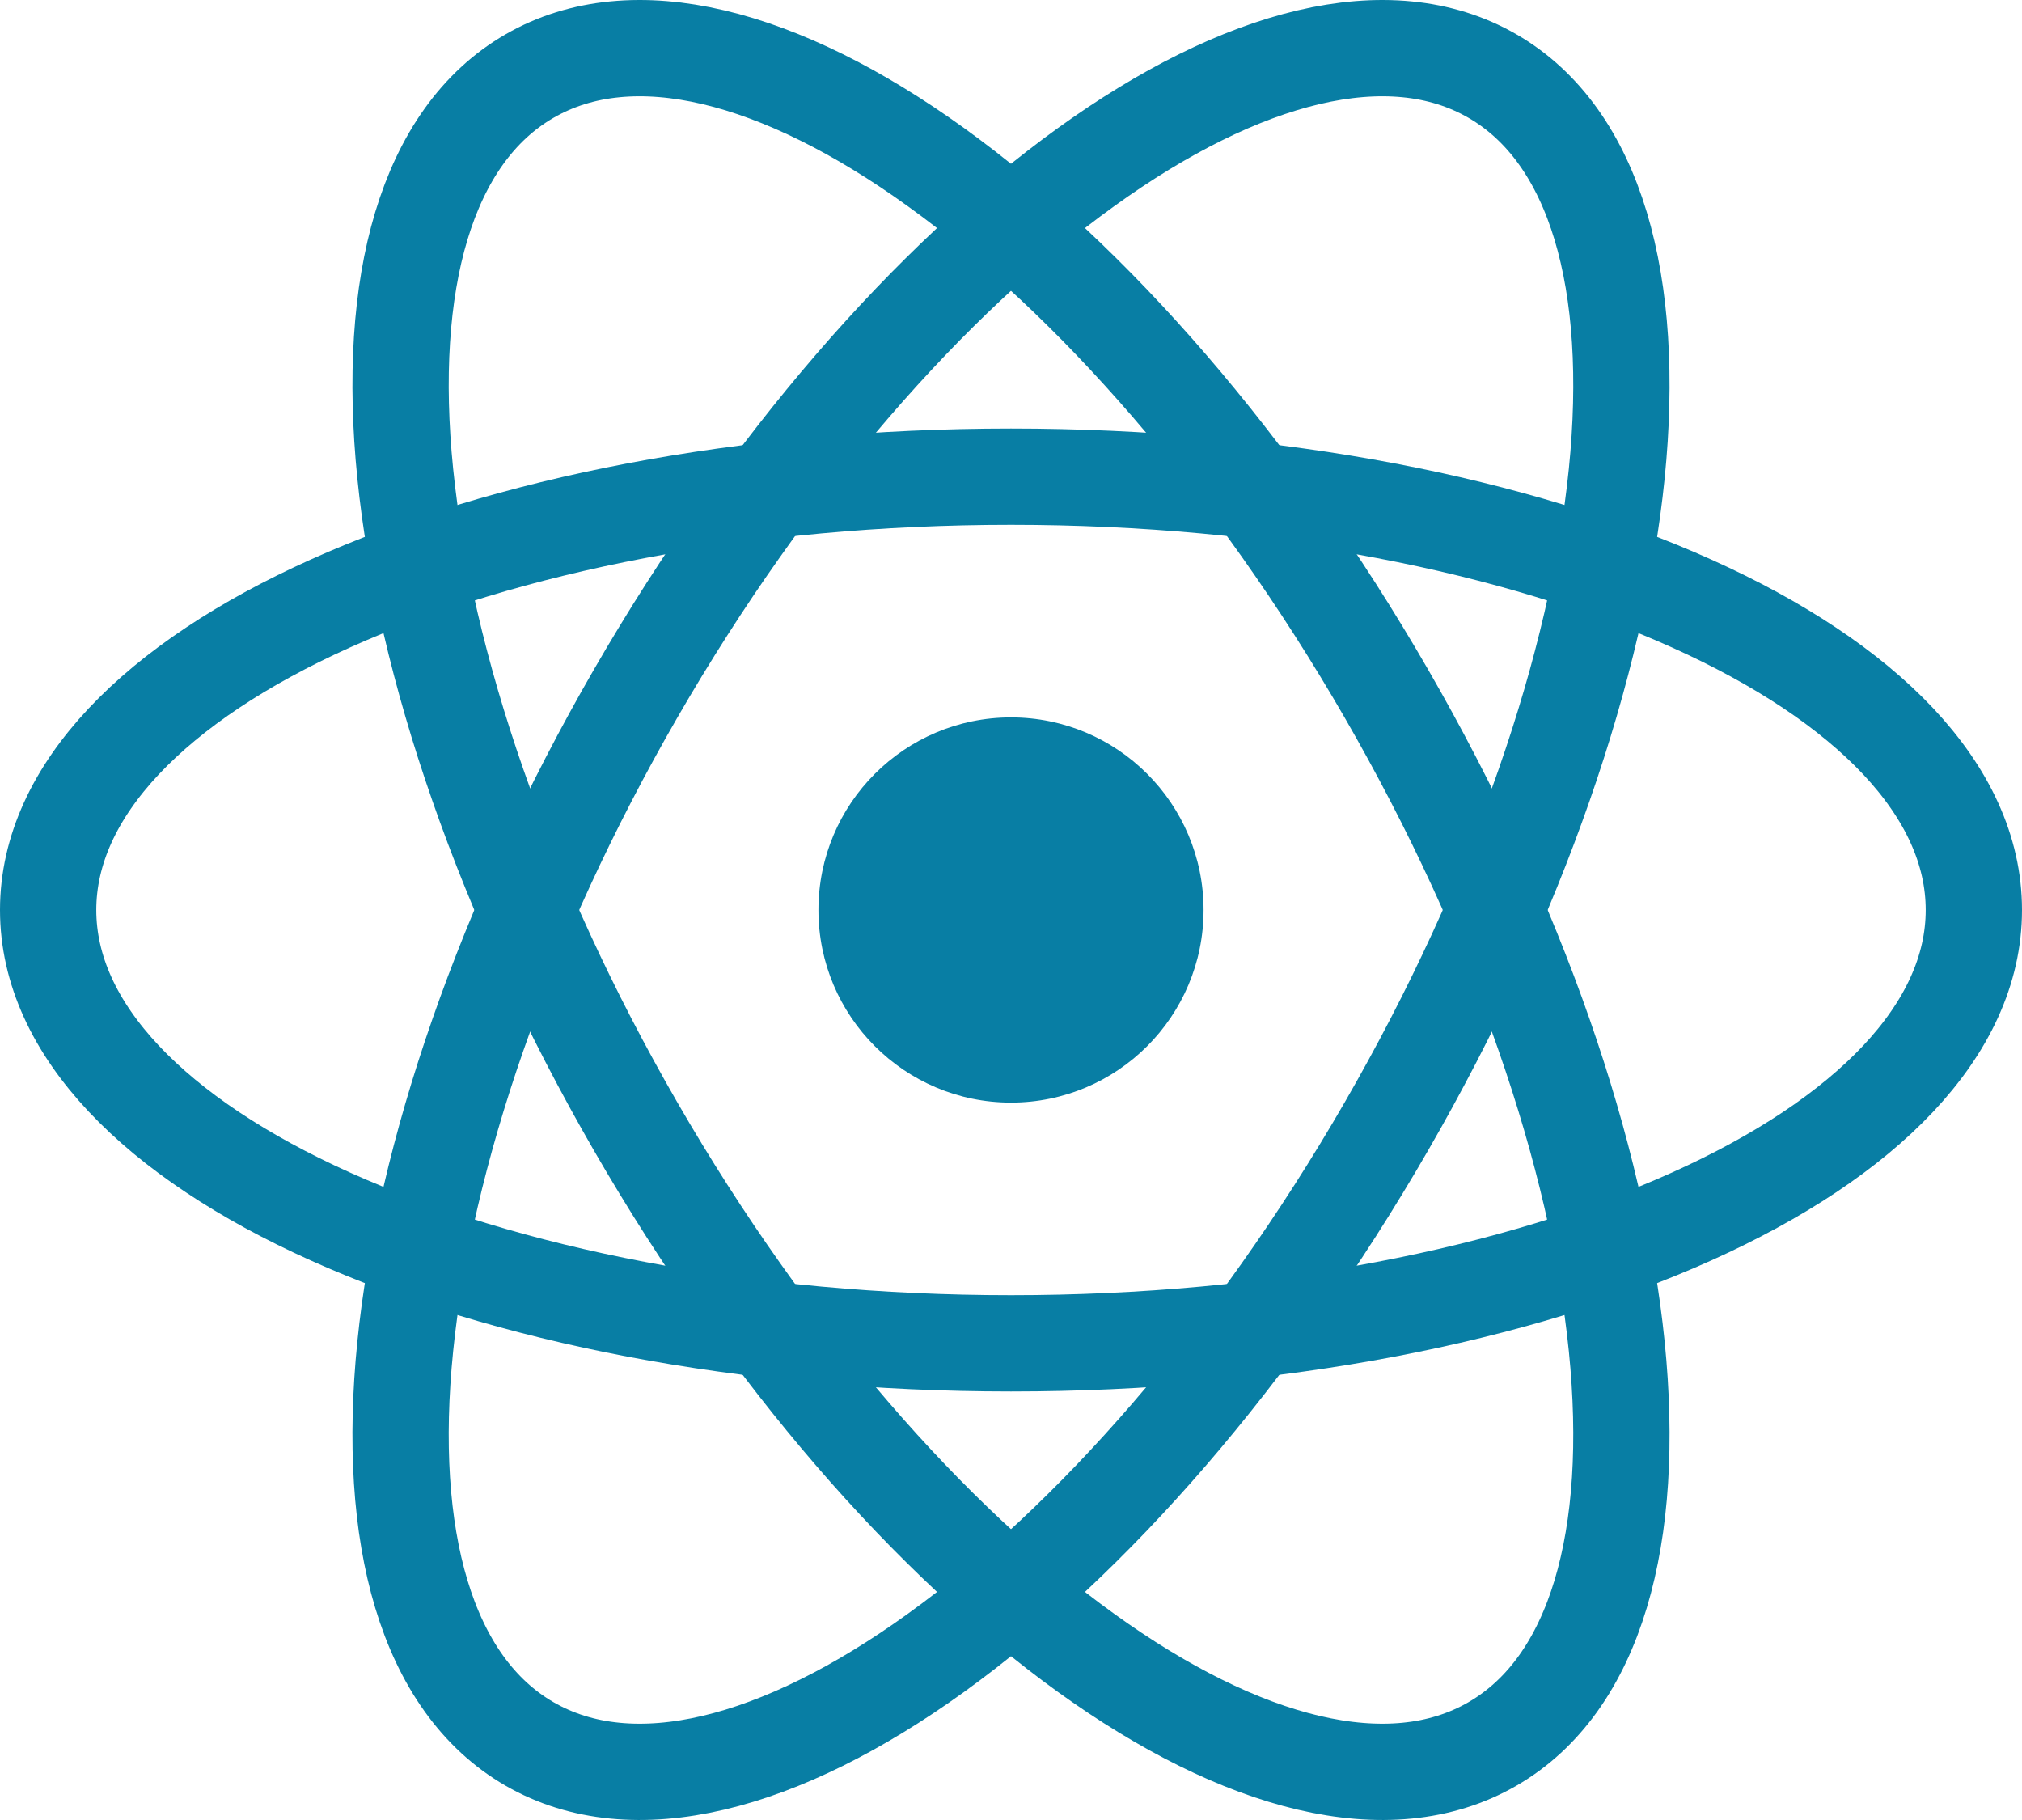
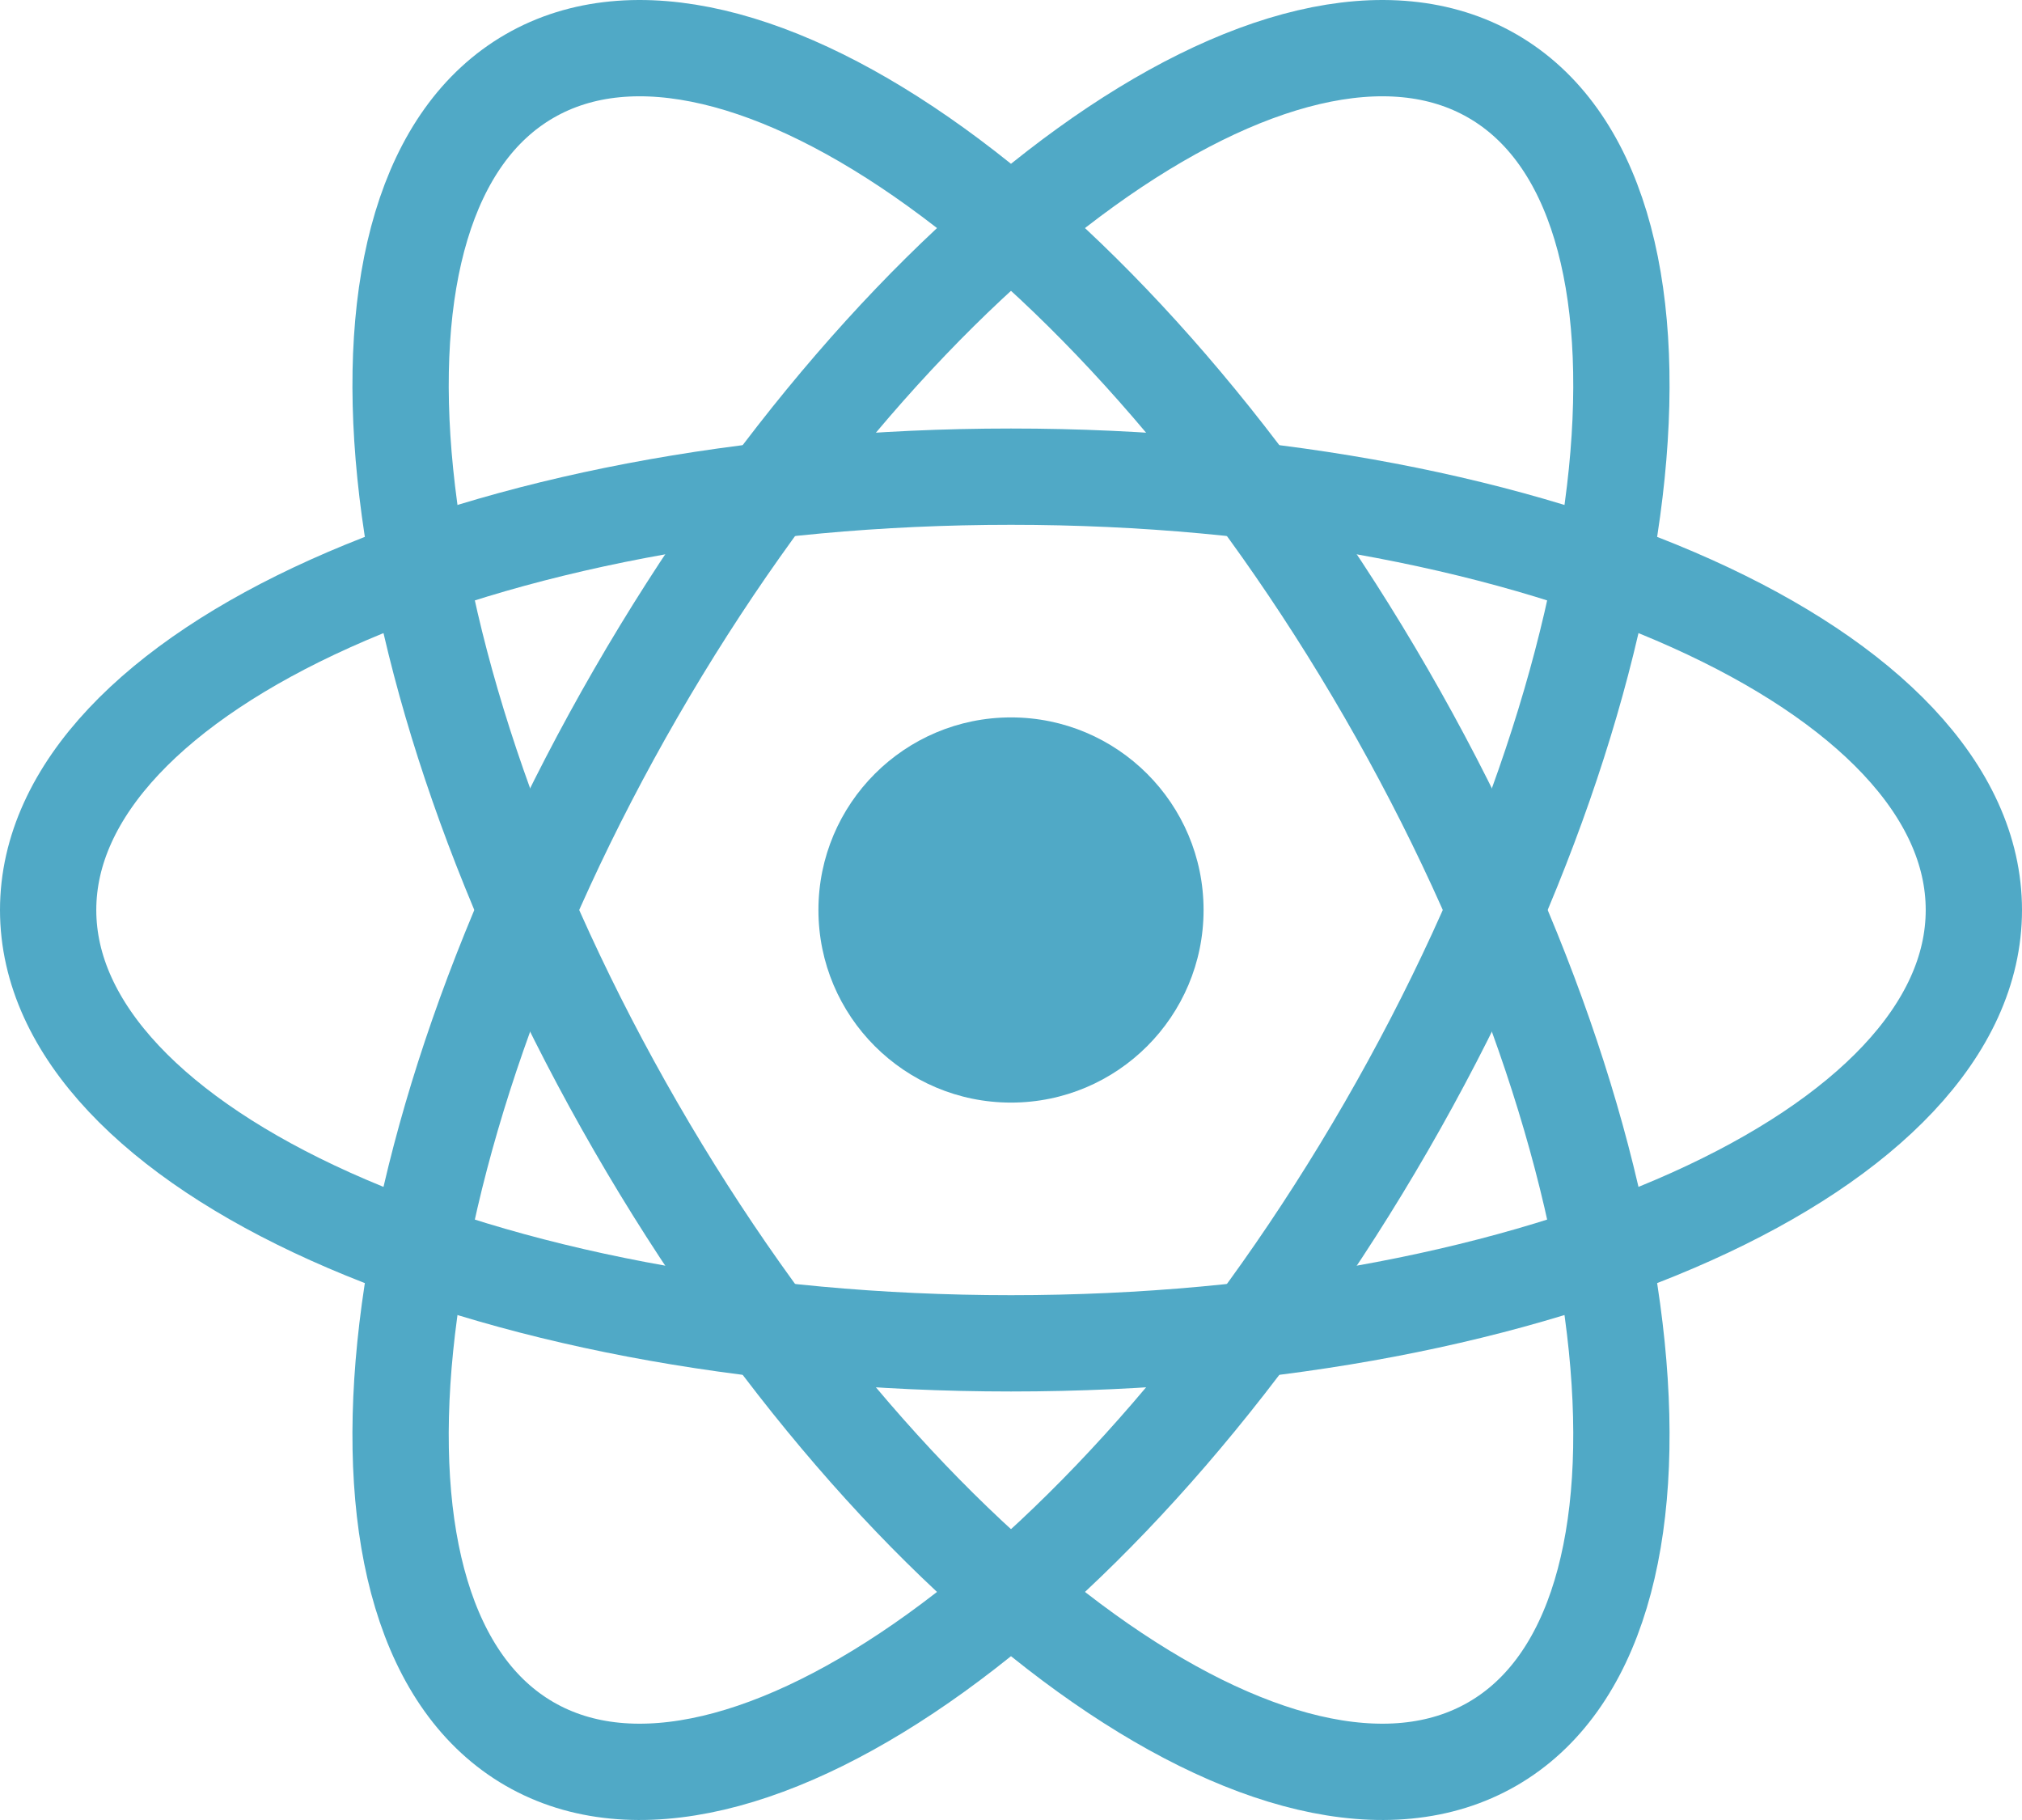
<svg xmlns="http://www.w3.org/2000/svg" width="100%" height="100%" viewBox="-10.5 -9.45 21 18.9" fill="none" class="uwu-hidden mt-4 mb-3 text-brand dark:text-brand-dark w-24 lg:w-28 self-center text-sm me-0 flex origin-center transition-all ease-in-out">
-   <circle cx="0" cy="0" r="2" fill="rgb(8, 126, 164)" />
-   <g stroke="rgb(8, 126, 164)" stroke-width="1" fill="none">
+   <circle cx="0" cy="0" r="2" fill="rgba(80, 169, 198, 1)" />
+   <g stroke="rgba(80, 169, 198, 1)" stroke-width="1" fill="none">
    <ellipse rx="10" ry="4.5" />
    <ellipse rx="10" ry="4.5" transform="rotate(60)" />
    <ellipse rx="10" ry="4.5" transform="rotate(120)" />
  </g>
</svg>
